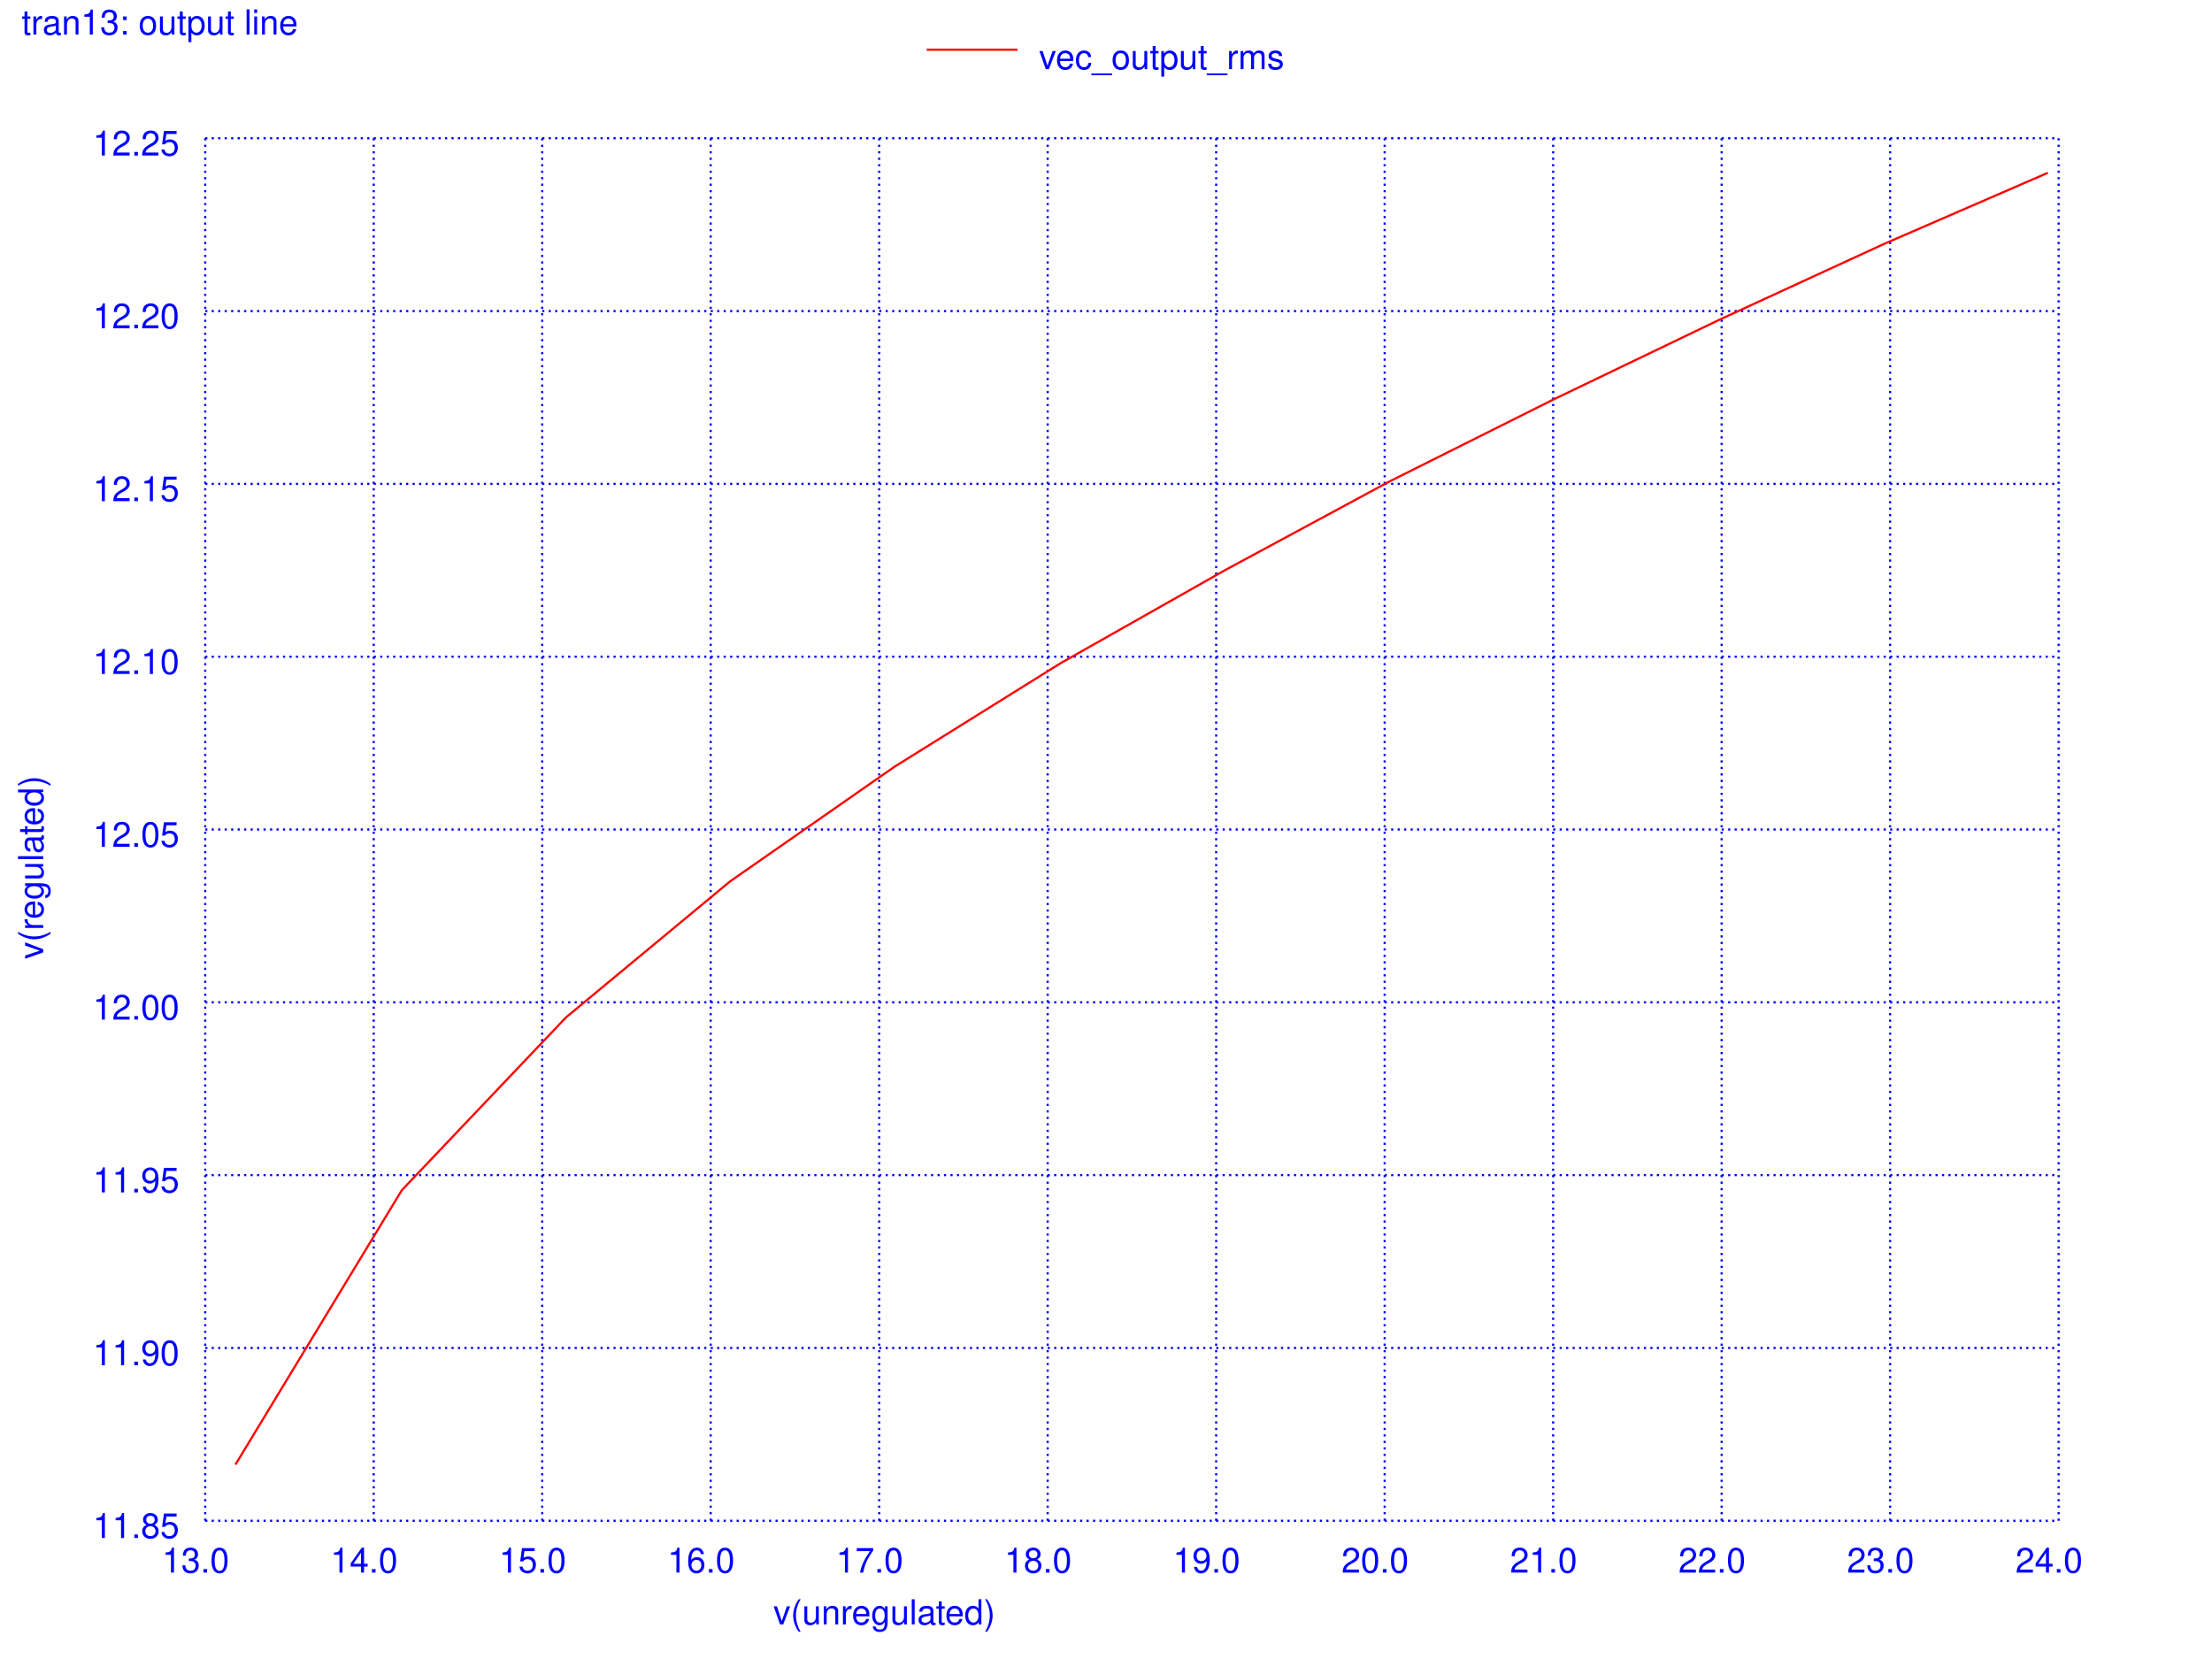
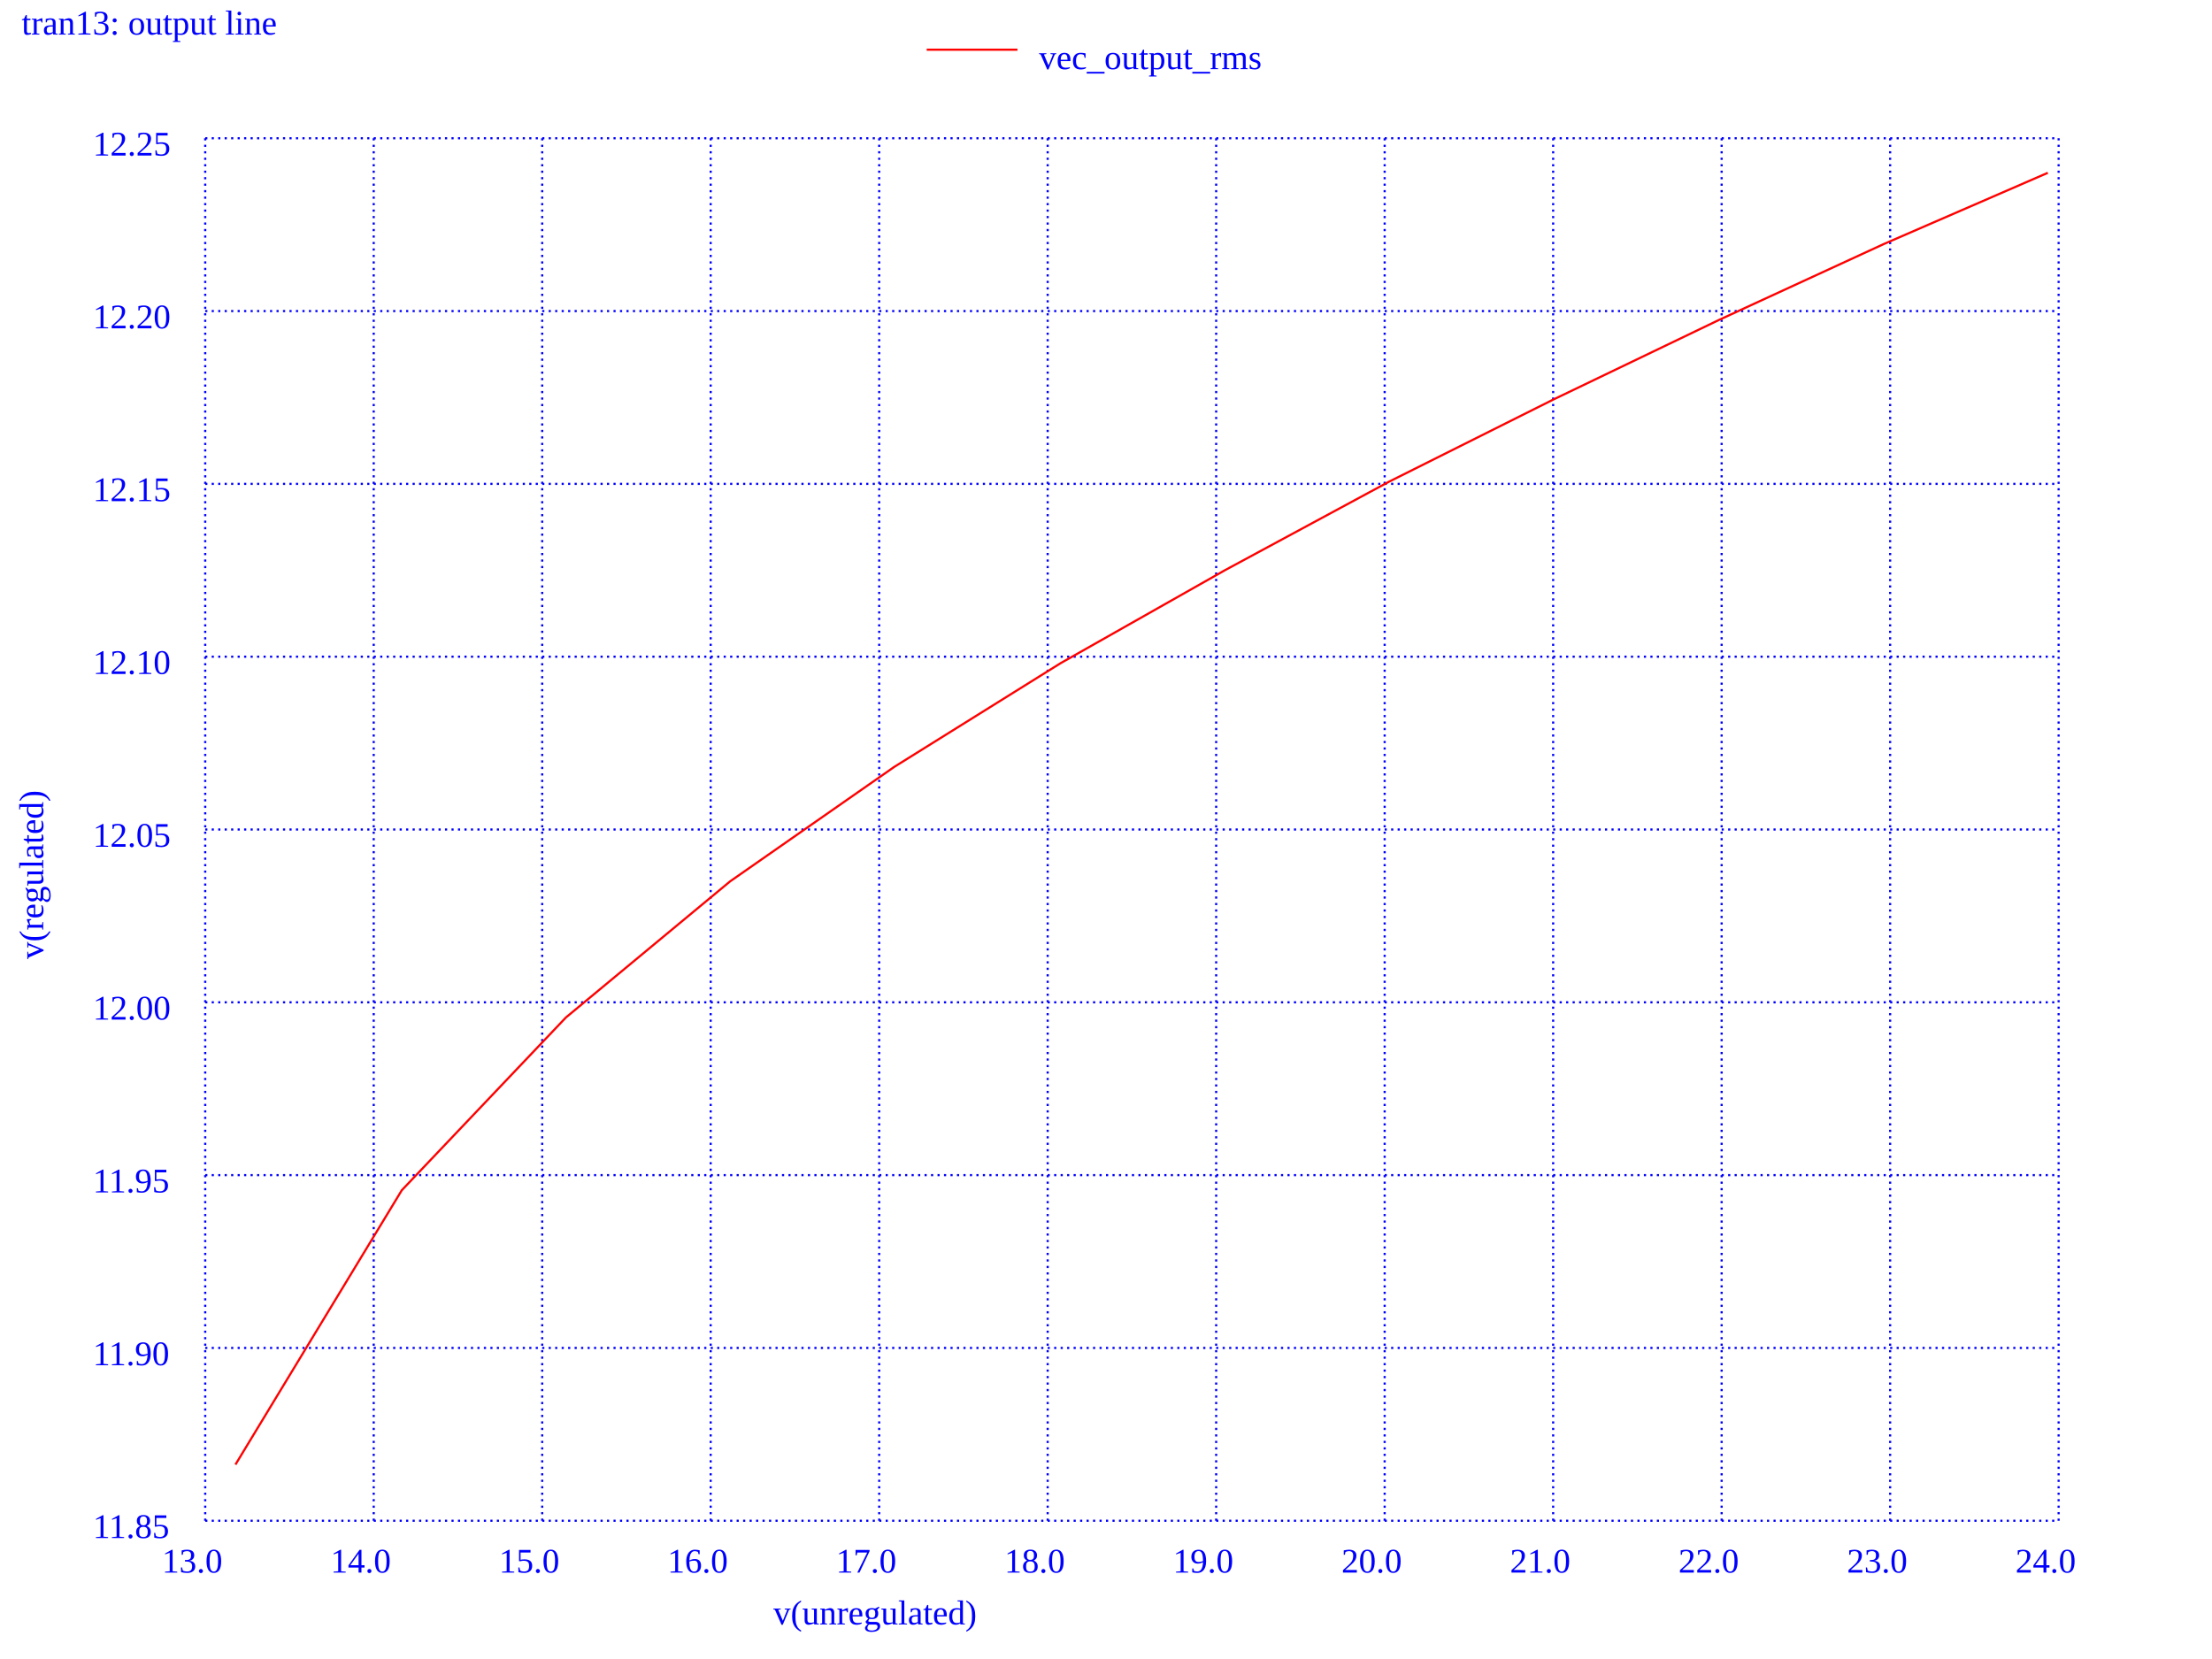
- <svg xmlns="http://www.w3.org/2000/svg" version="1.1" width="100%" height="100%" viewBox="0 0 1024 768" style="fill: none; font-family: Helvetica;  font: Helvetica; ">
-   <rect x="0" y="0" width="1024" height="768" fill="white" stroke="none" />
-   <text stroke="none" fill="blue" font-size="16" x="358" y="752">
- v(unregulated)
- </text>
-   <text transform="rotate(-90, 20, 444)" stroke="none" fill="blue" font-size="16" x="20" y="444">
- v(regulated)
- </text>
-   <text stroke="none" fill="blue" font-size="16" x="10" y="16">
- tran13: output line
- </text>
-   <path stroke="blue" stroke-dasharray="1,2" d="M95 704l0 -640" />
-   <text stroke="none" fill="blue" font-size="16" x="75" y="728">
- 13.0
- </text>
-   <path stroke="blue" stroke-dasharray="1,2" d="M173 704l0 -640" />
-   <text stroke="none" fill="blue" font-size="16" x="153" y="728">
- 14.0
- </text>
-   <path stroke="blue" stroke-dasharray="1,2" d="M251 704l0 -640" />
-   <text stroke="none" fill="blue" font-size="16" x="231" y="728">
- 15.0
- </text>
-   <path stroke="blue" stroke-dasharray="1,2" d="M329 704l0 -640" />
-   <text stroke="none" fill="blue" font-size="16" x="309" y="728">
- 16.0
- </text>
-   <path stroke="blue" stroke-dasharray="1,2" d="M407 704l0 -640" />
-   <text stroke="none" fill="blue" font-size="16" x="387" y="728">
- 17.0
- </text>
-   <path stroke="blue" stroke-dasharray="1,2" d="M485 704l0 -640" />
-   <text stroke="none" fill="blue" font-size="16" x="465" y="728">
- 18.0
- </text>
-   <path stroke="blue" stroke-dasharray="1,2" d="M563 704l0 -640" />
-   <text stroke="none" fill="blue" font-size="16" x="543" y="728">
- 19.0
- </text>
-   <path stroke="blue" stroke-dasharray="1,2" d="M641 704l0 -640" />
-   <text stroke="none" fill="blue" font-size="16" x="621" y="728">
- 20.0
- </text>
-   <path stroke="blue" stroke-dasharray="1,2" d="M719 704l0 -640" />
-   <text stroke="none" fill="blue" font-size="16" x="699" y="728">
- 21.0
- </text>
-   <path stroke="blue" stroke-dasharray="1,2" d="M797 704l0 -640" />
-   <text stroke="none" fill="blue" font-size="16" x="777" y="728">
- 22.0
- </text>
-   <path stroke="blue" stroke-dasharray="1,2" d="M875 704l0 -640" />
-   <text stroke="none" fill="blue" font-size="16" x="855" y="728">
- 23.0
- </text>
-   <path stroke="blue" stroke-dasharray="1,2" d="M953 704l0 -640" />
-   <text stroke="none" fill="blue" font-size="16" x="933" y="728">
- 24.0
- </text>
-   <text stroke="none" fill="blue" font-size="16" x="614" y="752">
-      
- </text>
-   <path stroke="blue" stroke-dasharray="1,2" d="M95 704l858 0" />
-   <text stroke="none" fill="blue" font-size="16" x="43" y="712">
- 11.85
- </text>
-   <path stroke="blue" stroke-dasharray="1,2" d="M95 624l858 0" />
-   <text stroke="none" fill="blue" font-size="16" x="43" y="632">
- 11.90
- </text>
-   <path stroke="blue" stroke-dasharray="1,2" d="M95 544l858 0" />
-   <text stroke="none" fill="blue" font-size="16" x="43" y="552">
- 11.95
- </text>
-   <path stroke="blue" stroke-dasharray="1,2" d="M95 464l858 0" />
-   <text stroke="none" fill="blue" font-size="16" x="43" y="472">
- 12.00
- </text>
-   <path stroke="blue" stroke-dasharray="1,2" d="M95 384l858 0" />
-   <text stroke="none" fill="blue" font-size="16" x="43" y="392">
- 12.05
- </text>
-   <path stroke="blue" stroke-dasharray="1,2" d="M95 304l858 0" />
-   <text stroke="none" fill="blue" font-size="16" x="43" y="312">
- 12.10
- </text>
-   <path stroke="blue" stroke-dasharray="1,2" d="M95 224l858 0" />
-   <text stroke="none" fill="blue" font-size="16" x="43" y="232">
- 12.15
- </text>
-   <path stroke="blue" stroke-dasharray="1,2" d="M95 144l858 0" />
-   <text stroke="none" fill="blue" font-size="16" x="43" y="152">
- 12.20
- </text>
-   <path stroke="blue" stroke-dasharray="1,2" d="M95 64l858 0" />
-   <text stroke="none" fill="blue" font-size="16" x="43" y="72">
- 12.25
- </text>
-   <text stroke="none" fill="blue" font-size="16" x="10" y="32">
-      
- </text>
+ <svg xmlns="http://www.w3.org/2000/svg" style="fill:none;font:Helvetica" width="100%" height="100%" version="1.1" viewBox="0 0 1024 768">
+   <rect width="1024" height="768" x="0" y="0" fill="#fff" stroke="none" />
+   <text x="358" y="752" fill="#00f" stroke="none" font-size="16">v(unregulated)</text>
+   <text x="20" y="444" fill="#00f" stroke="none" font-size="16" transform="rotate(-90, 20, 444)">v(regulated)</text>
+   <text x="10" y="16" fill="#00f" stroke="none" font-size="16">tran13: output line</text>
+   <path stroke="#00f" stroke-dasharray="1 2" d="M95 704l0 -640" />
+   <text x="75" y="728" fill="#00f" stroke="none" font-size="16">13.0</text>
+   <path stroke="#00f" stroke-dasharray="1 2" d="M173 704l0 -640" />
+   <text x="153" y="728" fill="#00f" stroke="none" font-size="16">14.0</text>
+   <path stroke="#00f" stroke-dasharray="1 2" d="M251 704l0 -640" />
+   <text x="231" y="728" fill="#00f" stroke="none" font-size="16">15.0</text>
+   <path stroke="#00f" stroke-dasharray="1 2" d="M329 704l0 -640" />
+   <text x="309" y="728" fill="#00f" stroke="none" font-size="16">16.0</text>
+   <path stroke="#00f" stroke-dasharray="1 2" d="M407 704l0 -640" />
+   <text x="387" y="728" fill="#00f" stroke="none" font-size="16">17.0</text>
+   <path stroke="#00f" stroke-dasharray="1 2" d="M485 704l0 -640" />
+   <text x="465" y="728" fill="#00f" stroke="none" font-size="16">18.0</text>
+   <path stroke="#00f" stroke-dasharray="1 2" d="M563 704l0 -640" />
+   <text x="543" y="728" fill="#00f" stroke="none" font-size="16">19.0</text>
+   <path stroke="#00f" stroke-dasharray="1 2" d="M641 704l0 -640" />
+   <text x="621" y="728" fill="#00f" stroke="none" font-size="16">20.0</text>
+   <path stroke="#00f" stroke-dasharray="1 2" d="M719 704l0 -640" />
+   <text x="699" y="728" fill="#00f" stroke="none" font-size="16">21.0</text>
+   <path stroke="#00f" stroke-dasharray="1 2" d="M797 704l0 -640" />
+   <text x="777" y="728" fill="#00f" stroke="none" font-size="16">22.0</text>
+   <path stroke="#00f" stroke-dasharray="1 2" d="M875 704l0 -640" />
+   <text x="855" y="728" fill="#00f" stroke="none" font-size="16">23.0</text>
+   <path stroke="#00f" stroke-dasharray="1 2" d="M953 704l0 -640" />
+   <text x="933" y="728" fill="#00f" stroke="none" font-size="16">24.0</text>
+   <path stroke="#00f" stroke-dasharray="1 2" d="M95 704l858 0" />
+   <text x="43" y="712" fill="#00f" stroke="none" font-size="16">11.85</text>
+   <path stroke="#00f" stroke-dasharray="1 2" d="M95 624l858 0" />
+   <text x="43" y="632" fill="#00f" stroke="none" font-size="16">11.90</text>
+   <path stroke="#00f" stroke-dasharray="1 2" d="M95 544l858 0" />
+   <text x="43" y="552" fill="#00f" stroke="none" font-size="16">11.95</text>
+   <path stroke="#00f" stroke-dasharray="1 2" d="M95 464l858 0" />
+   <text x="43" y="472" fill="#00f" stroke="none" font-size="16">12.00</text>
+   <path stroke="#00f" stroke-dasharray="1 2" d="M95 384l858 0" />
+   <text x="43" y="392" fill="#00f" stroke="none" font-size="16">12.05</text>
+   <path stroke="#00f" stroke-dasharray="1 2" d="M95 304l858 0" />
+   <text x="43" y="312" fill="#00f" stroke="none" font-size="16">12.10</text>
+   <path stroke="#00f" stroke-dasharray="1 2" d="M95 224l858 0" />
+   <text x="43" y="232" fill="#00f" stroke="none" font-size="16">12.15</text>
+   <path stroke="#00f" stroke-dasharray="1 2" d="M95 144l858 0" />
+   <text x="43" y="152" fill="#00f" stroke="none" font-size="16">12.20</text>
+   <path stroke="#00f" stroke-dasharray="1 2" d="M95 64l858 0" />
+   <text x="43" y="72" fill="#00f" stroke="none" font-size="16">12.25</text>
  <path stroke="red" d="M429 23l42 0" />
-   <text stroke="none" fill="blue" font-size="16" x="481" y="32">
- vec_output_rms
- </text>
+   <text x="481" y="32" fill="#00f" stroke="none" font-size="16">vec_output_rms</text>
  <path stroke="red" d="M109 678l77 -127 76 -80 76 -63 76 -53 77 -48 76 -43 76 -41 76 -38 77 -37 76 -35 76 -33" />
</svg>
